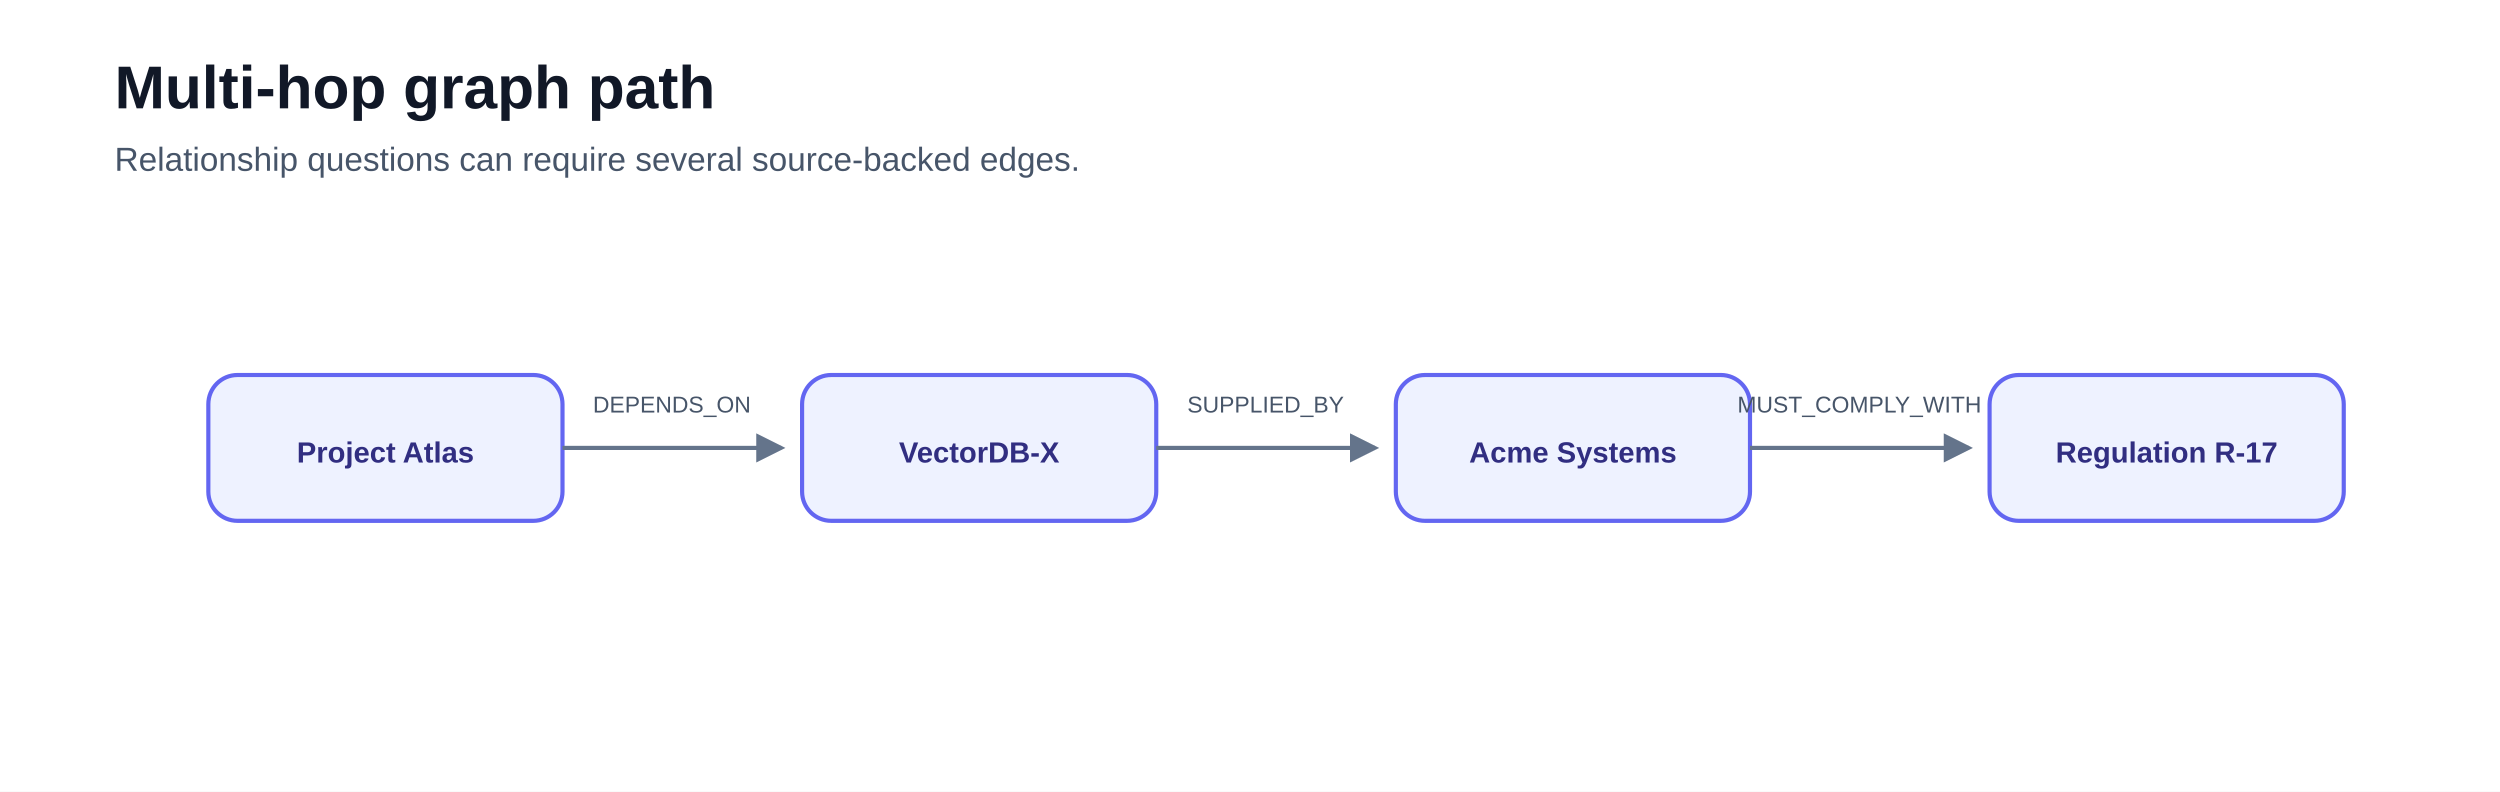
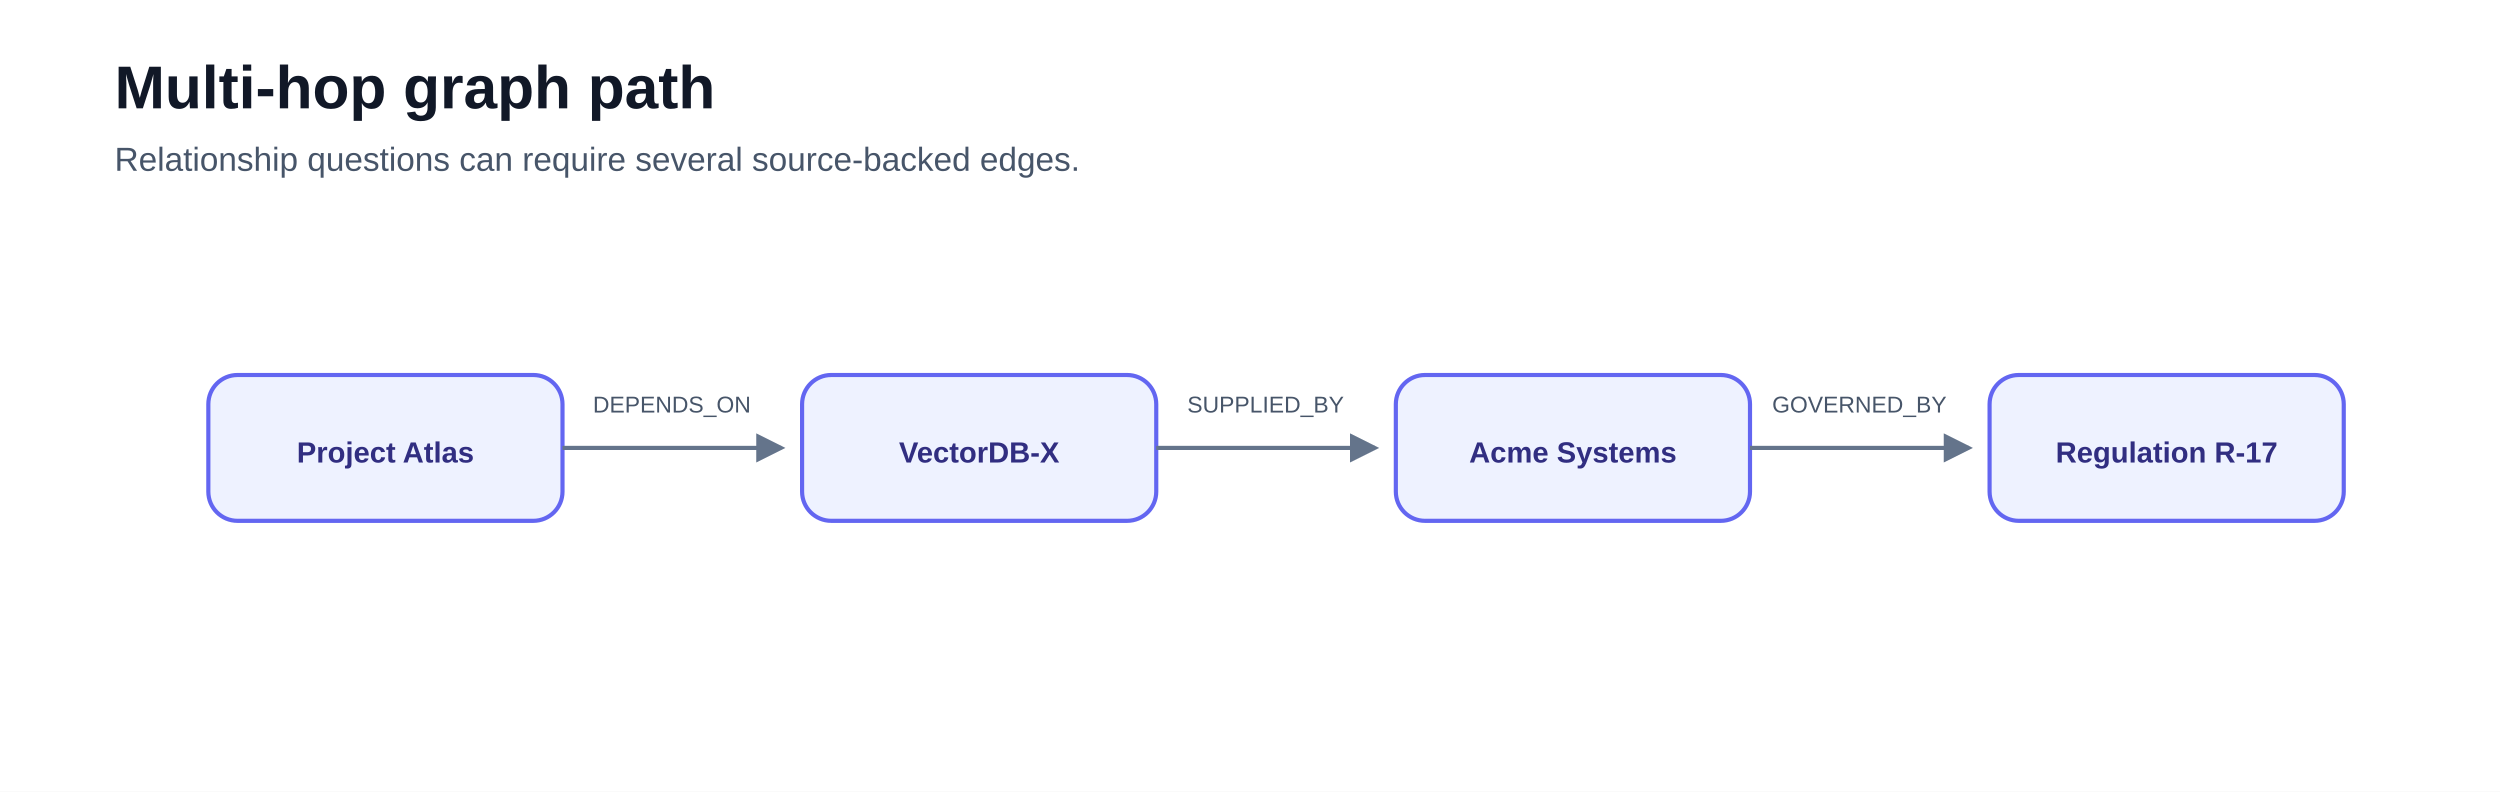
- <svg xmlns="http://www.w3.org/2000/svg" width="1200" height="380" viewBox="0 0 1200 380">
+ <svg xmlns="http://www.w3.org/2000/svg" width="1200" height="380" viewBox="0 0 1200 380" role="img" aria-labelledby="title description">
  <rect width="1200" height="380" fill="white" />
  <defs>
    <marker id="a" markerWidth="7" markerHeight="7" refX="6" refY="3.5" orient="auto">
      <path d="M0 0 L7 3.5 L0 7 Z" fill="#64748B" />
    </marker>
  </defs>
  <g font-family="Arial, Helvetica, sans-serif">
    <text x="55" y="52" font-size="29" font-weight="700" fill="#111827">Multi-hop graph path</text>
    <text x="55" y="82" font-size="16" fill="#475569">Relationship questions can require several source-backed edges.</text>
    <rect x="100" y="180" width="170" height="70" rx="14" fill="#EEF2FF" stroke="#6366F1" stroke-width="2" />
    <text x="185" y="222" text-anchor="middle" font-size="14" font-weight="700" fill="#312E81">Project Atlas</text>
    <line x1="270" y1="215" x2="375" y2="215" stroke="#64748B" stroke-width="2" marker-end="url(#a)" />
    <text x="322.5" y="198" text-anchor="middle" font-size="11" fill="#475569">DEPENDS_ON</text>
    <rect x="385" y="180" width="170" height="70" rx="14" fill="#EEF2FF" stroke="#6366F1" stroke-width="2" />
    <text x="470" y="222" text-anchor="middle" font-size="14" font-weight="700" fill="#312E81">VectorDB-X</text>
    <line x1="555" y1="215" x2="660" y2="215" stroke="#64748B" stroke-width="2" marker-end="url(#a)" />
    <text x="607.5" y="198" text-anchor="middle" font-size="11" fill="#475569">SUPPLIED_BY</text>
    <rect x="670" y="180" width="170" height="70" rx="14" fill="#EEF2FF" stroke="#6366F1" stroke-width="2" />
    <text x="755" y="222" text-anchor="middle" font-size="14" font-weight="700" fill="#312E81">Acme Systems</text>
    <line x1="840" y1="215" x2="945" y2="215" stroke="#64748B" stroke-width="2" marker-end="url(#a)" />
-     <text x="892.5" y="198" text-anchor="middle" font-size="11" fill="#475569">MUST_COMPLY_WITH</text>
+     <text x="892.5" y="198" text-anchor="middle" font-size="11" fill="#475569">GOVERNED_BY</text>
    <rect x="955" y="180" width="170" height="70" rx="14" fill="#EEF2FF" stroke="#6366F1" stroke-width="2" />
    <text x="1040" y="222" text-anchor="middle" font-size="14" font-weight="700" fill="#312E81">Regulation R-17</text>
  </g>
</svg>
